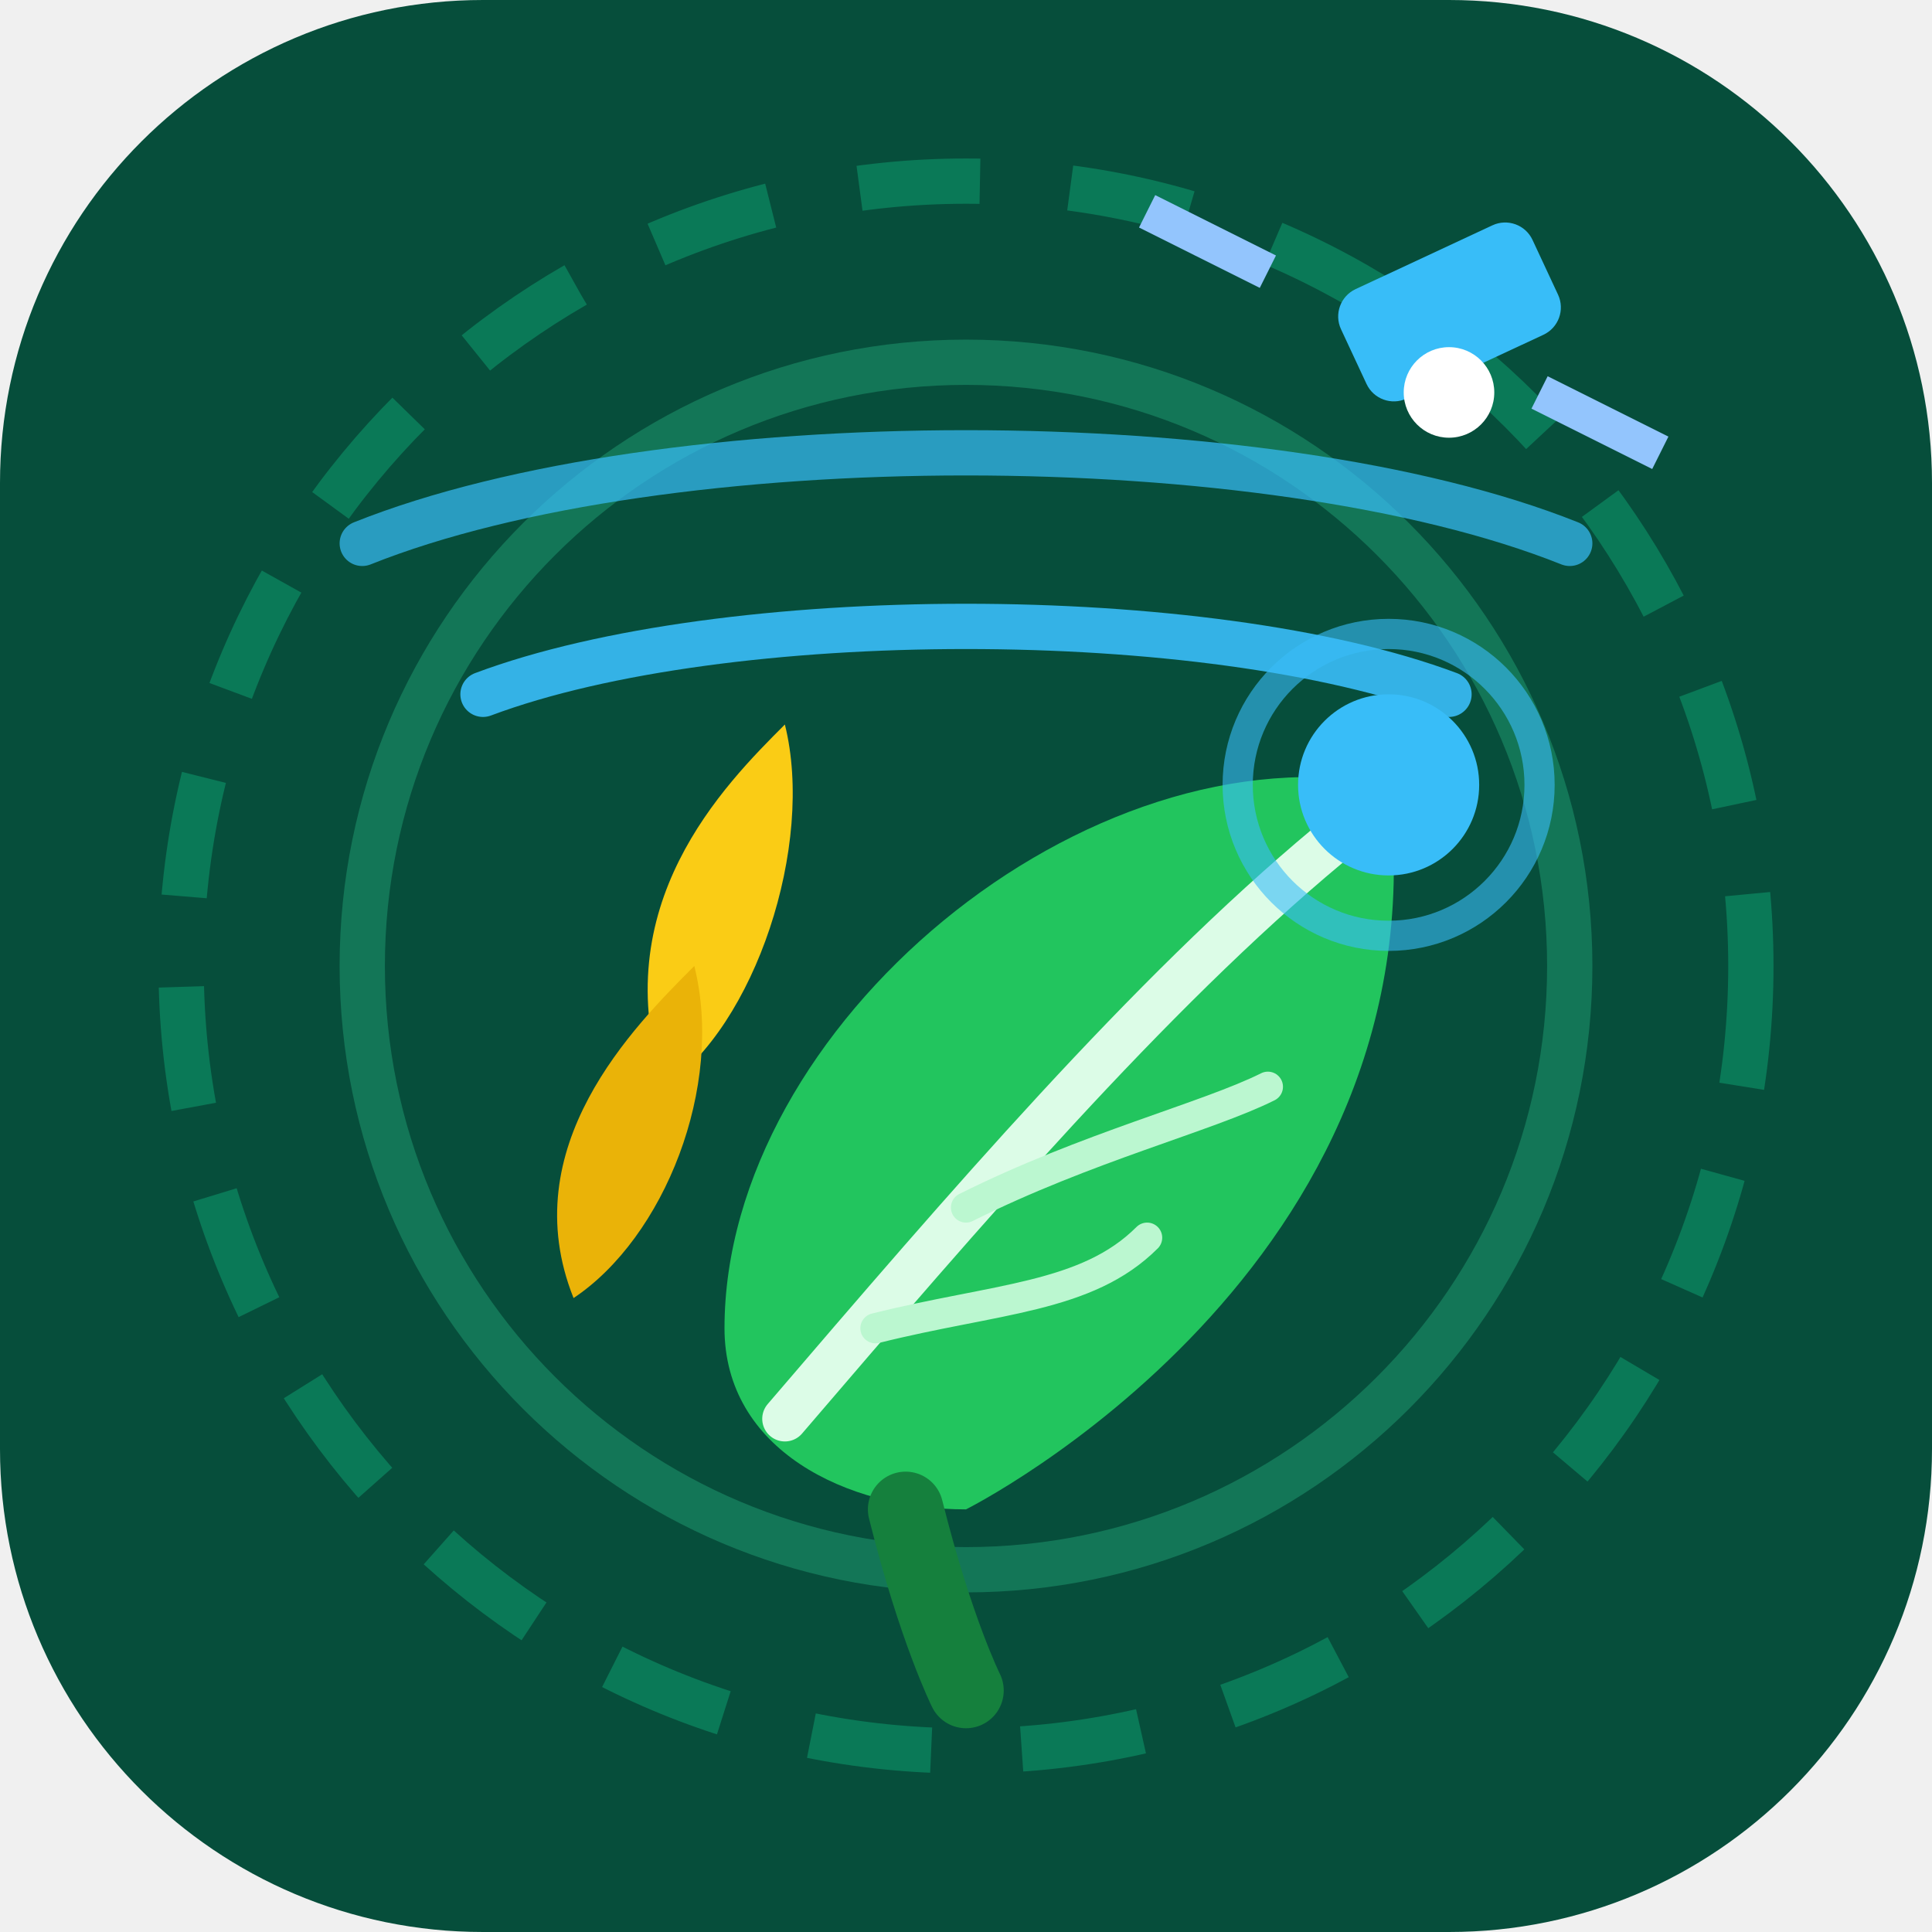
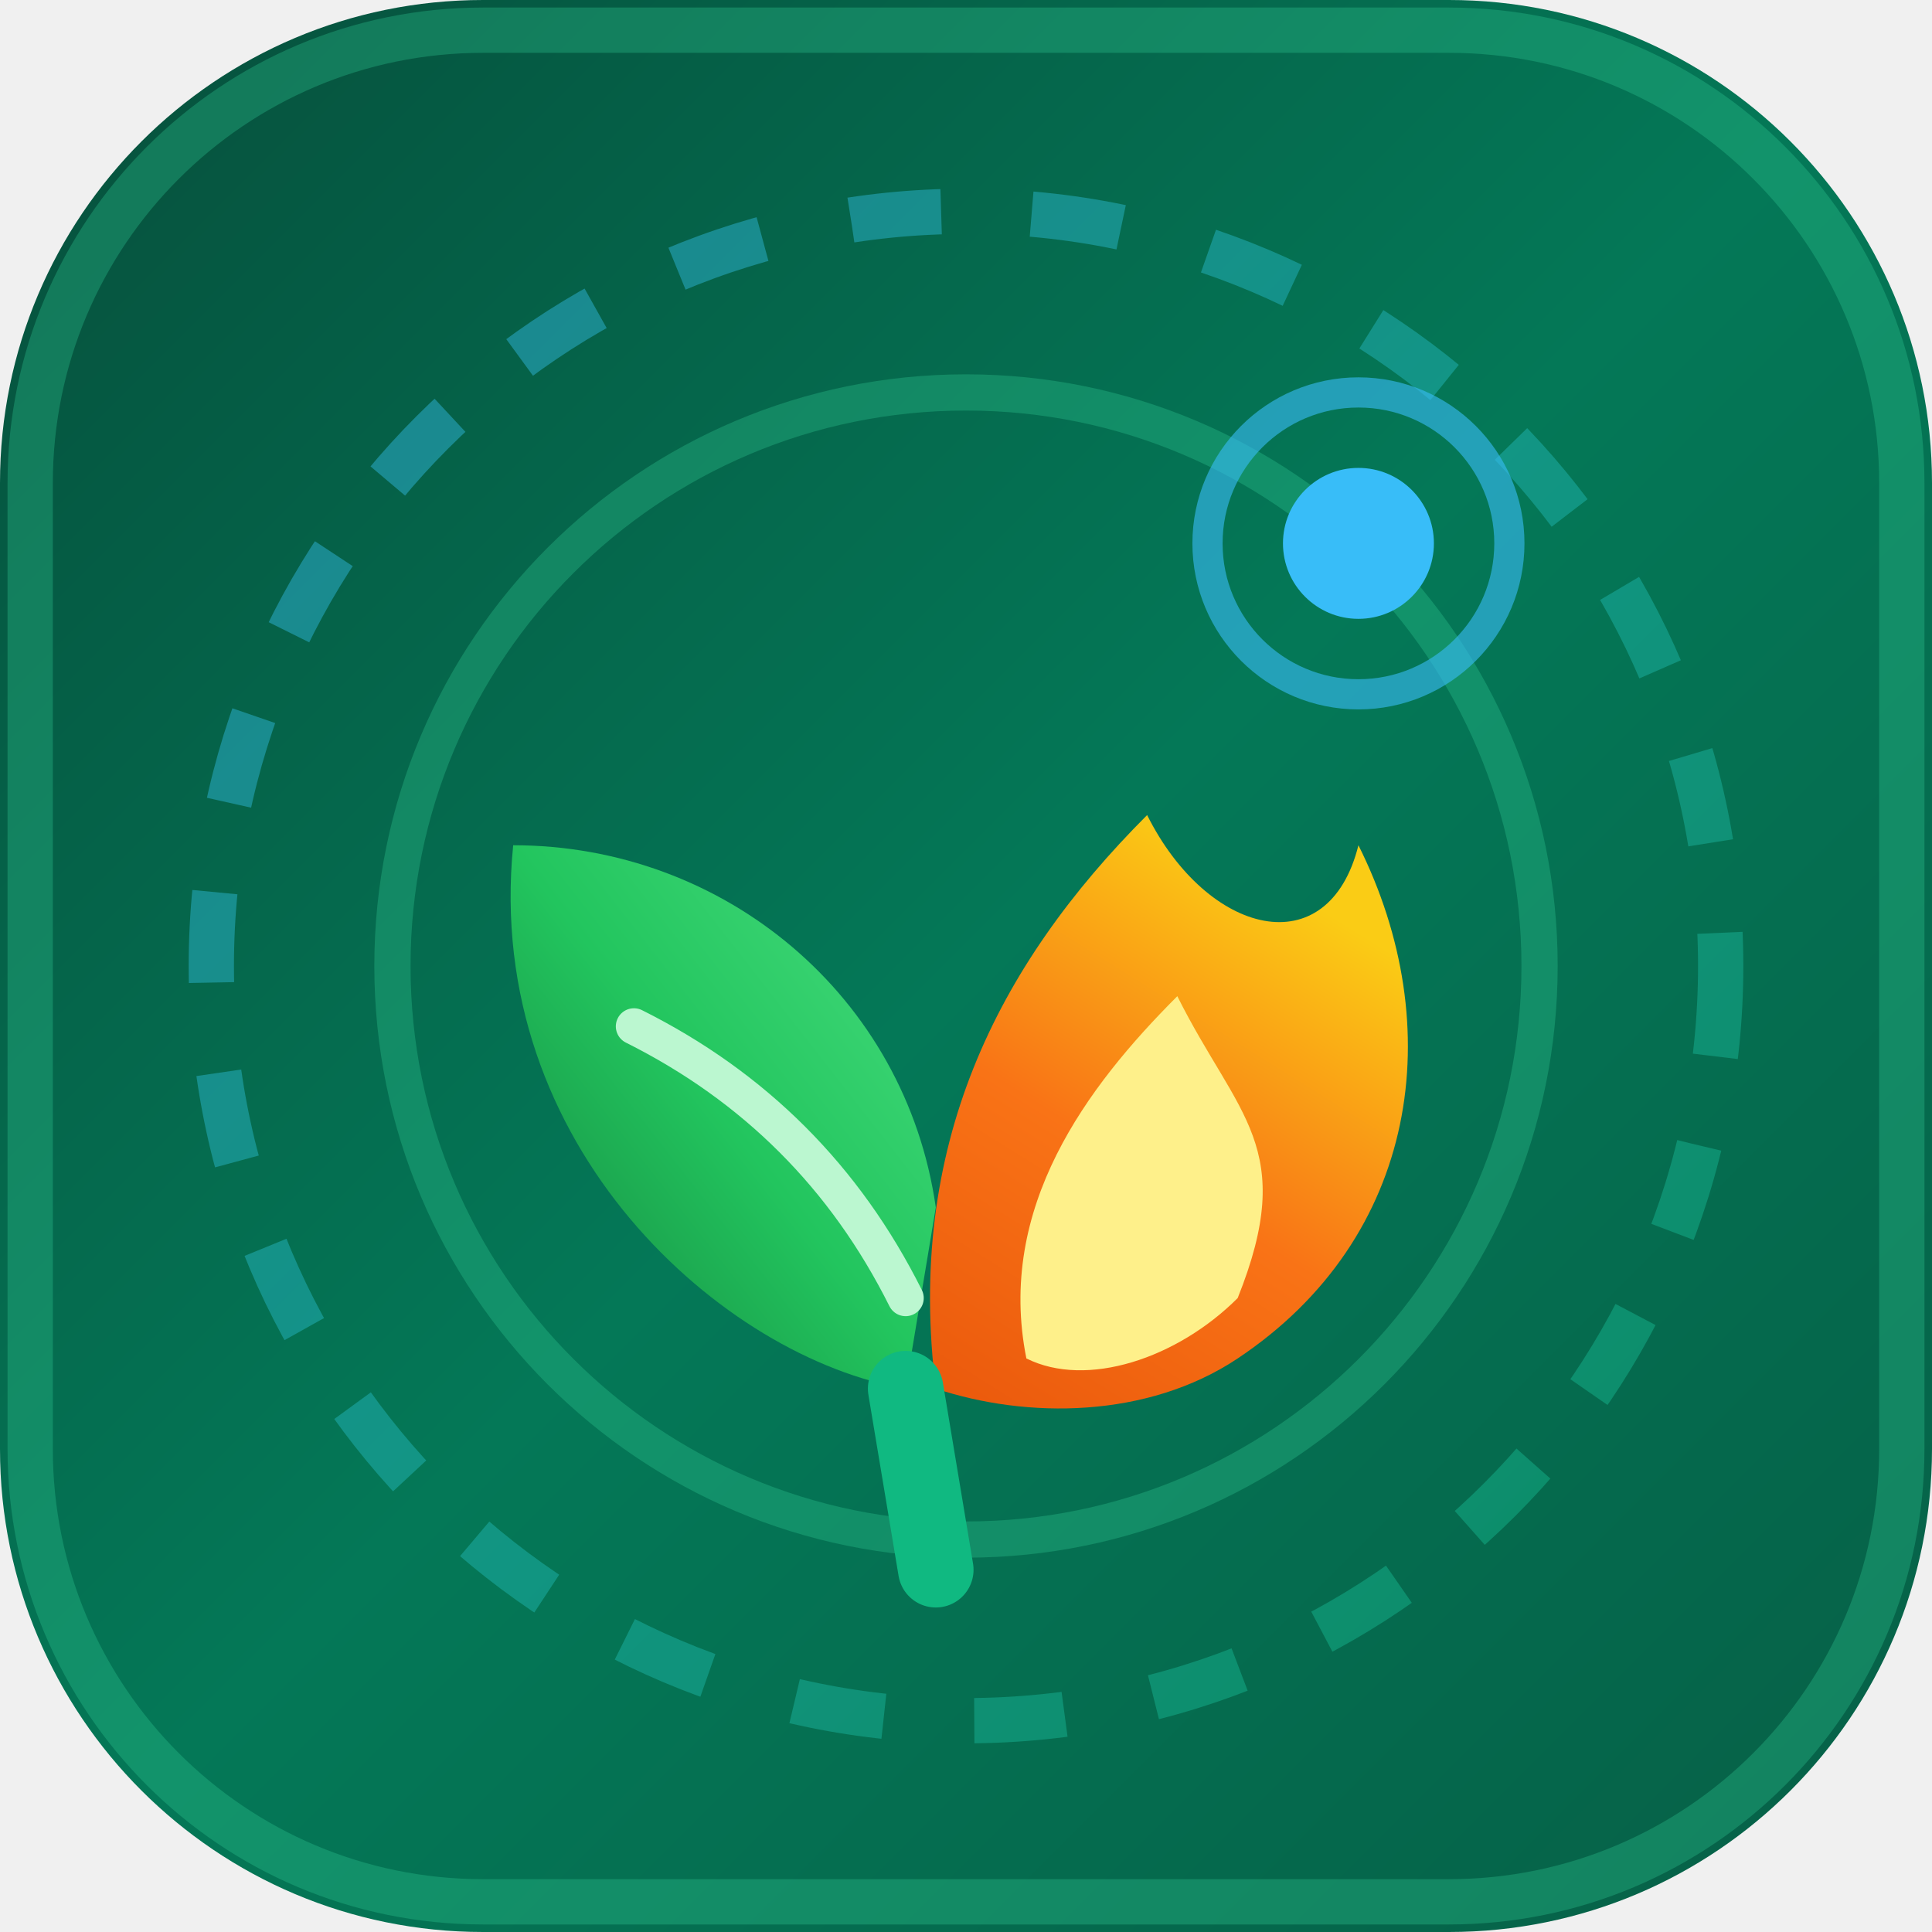
<svg xmlns="http://www.w3.org/2000/svg" viewBox="0 0 64 64" fill="none">
-   <rect width="64" height="64" rx="16" fill="#064e3b" />
-   <circle cx="32" cy="32" r="26" stroke="#10b981" stroke-width="1.5" stroke-dasharray="4 3" opacity="0.4" />
-   <circle cx="32" cy="32" r="20" stroke="#34d399" stroke-width="1.5" opacity="0.3" />
-   <path d="M12 18 C 22 14, 42 14, 52 18" stroke="#38bdf8" stroke-width="1.5" stroke-linecap="round" opacity="0.7" />
-   <path d="M16 23 C 24 20, 40 20, 48 23" stroke="#38bdf8" stroke-width="1.5" stroke-linecap="round" opacity="0.9" />
-   <rect x="44" y="10" width="7" height="4" rx="1" fill="#38bdf8" transform="rotate(-25 44 10)" />
-   <line x1="42" y1="9" x2="38" y2="7" stroke="#93c5fd" stroke-width="1.2" />
-   <line x1="51" y1="13" x2="55" y2="15" stroke="#93c5fd" stroke-width="1.2" />
-   <circle cx="48" cy="13" r="1.5" fill="#ffffff" />
-   <path d="M22 36 C 20 30, 24 26, 26 24 C 27 28, 25 34, 22 36 Z" fill="#facc15" />
-   <path d="M19 43 C 17 38, 21 34, 23 32 C 24 36, 22 41, 19 43 Z" fill="#eab308" />
-   <path d="M32 50 C 32 50, 48 42, 46 26 C 36 24, 24 34, 24 44 C 24 48, 28 50, 32 50 Z" fill="#22c55e" />
-   <path d="M26 47 C 32 40, 38 33, 44 28" stroke="#dcfce7" stroke-width="1.5" stroke-linecap="round" />
-   <path d="M32 40 C 36 38, 40 37, 42 36" stroke="#bbf7d0" stroke-width="1" stroke-linecap="round" />
-   <path d="M29 44 C 33 43, 36 43, 38 41" stroke="#bbf7d0" stroke-width="1" stroke-linecap="round" />
-   <path d="M30 50 C 31 54, 32 56, 32 56" stroke="#15803d" stroke-width="2.5" stroke-linecap="round" />
-   <circle cx="46" cy="26" r="3" fill="#38bdf8" />
-   <circle cx="46" cy="26" r="5" stroke="#38bdf8" stroke-width="1" opacity="0.6" />
+   <defs>
+     <linearGradient id="bgGrad" x1="0%" y1="0%" x2="100%" y2="100%">
+       <stop offset="0%" stop-color="#064e3b" />
+       <stop offset="50%" stop-color="#047857" />
+       <stop offset="100%" stop-color="#065f46" />
+     </linearGradient>
+     <linearGradient id="flameGrad" x1="0%" y1="100%" x2="50%" y2="0%">
+       <stop offset="0%" stop-color="#ea580c" />
+       <stop offset="50%" stop-color="#f97316" />
+       <stop offset="100%" stop-color="#facc15" />
+     </linearGradient>
+     <linearGradient id="leafGrad" x1="0%" y1="100%" x2="100%" y2="0%">
+       <stop offset="0%" stop-color="#15803d" />
+       <stop offset="50%" stop-color="#22c55e" />
+       <stop offset="100%" stop-color="#4ade80" />
+     </linearGradient>
+     <linearGradient id="ringGrad" x1="0%" y1="0%" x2="100%" y2="100%">
+       <stop offset="0%" stop-color="#38bdf8" />
+       <stop offset="100%" stop-color="#10b981" />
+     </linearGradient>
+   </defs>
+   <rect width="64" height="64" rx="16" fill="url(#bgGrad)" />
+   <rect x="1" y="1" width="62" height="62" rx="15" stroke="#34d399" stroke-width="1.5" stroke-opacity="0.3" />
+   <circle cx="32" cy="32" r="25" stroke="url(#ringGrad)" stroke-width="1.5" stroke-dasharray="3 3" opacity="0.45" />
+   <circle cx="32" cy="32" r="19" stroke="#34d399" stroke-width="1.2" opacity="0.3" />
+   <path d="M30 46 C24 45, 16 38, 17 28 C 24 28, 30 33, 31 40 Z" fill="url(#leafGrad)" />
+   <path d="M21 34 C 25 36, 28 39, 30 43" stroke="#bbf7d0" stroke-width="1.2" stroke-linecap="round" />
+   <path d="M31 46 C 30 38, 33 32, 38 27 C 40 31, 44 32, 45 28 C 48 34, 47 41, 41 45 C 38 47, 34 47, 31 46 Z" fill="url(#flameGrad)" />
+   <path d="M34 45 C 33 40, 36 36, 39 33 C 41 37, 43 38, 41 43 C 39 45, 36 46, 34 45 Z" fill="#fef08a" />
+   <path d="M30 46 L 31 52" stroke="#10b981" stroke-width="2.5" stroke-linecap="round" />
+   <circle cx="45" cy="18" r="2.5" fill="#38bdf8" />
+   <circle cx="45" cy="18" r="5" stroke="#38bdf8" stroke-width="1" opacity="0.6" />
</svg>
